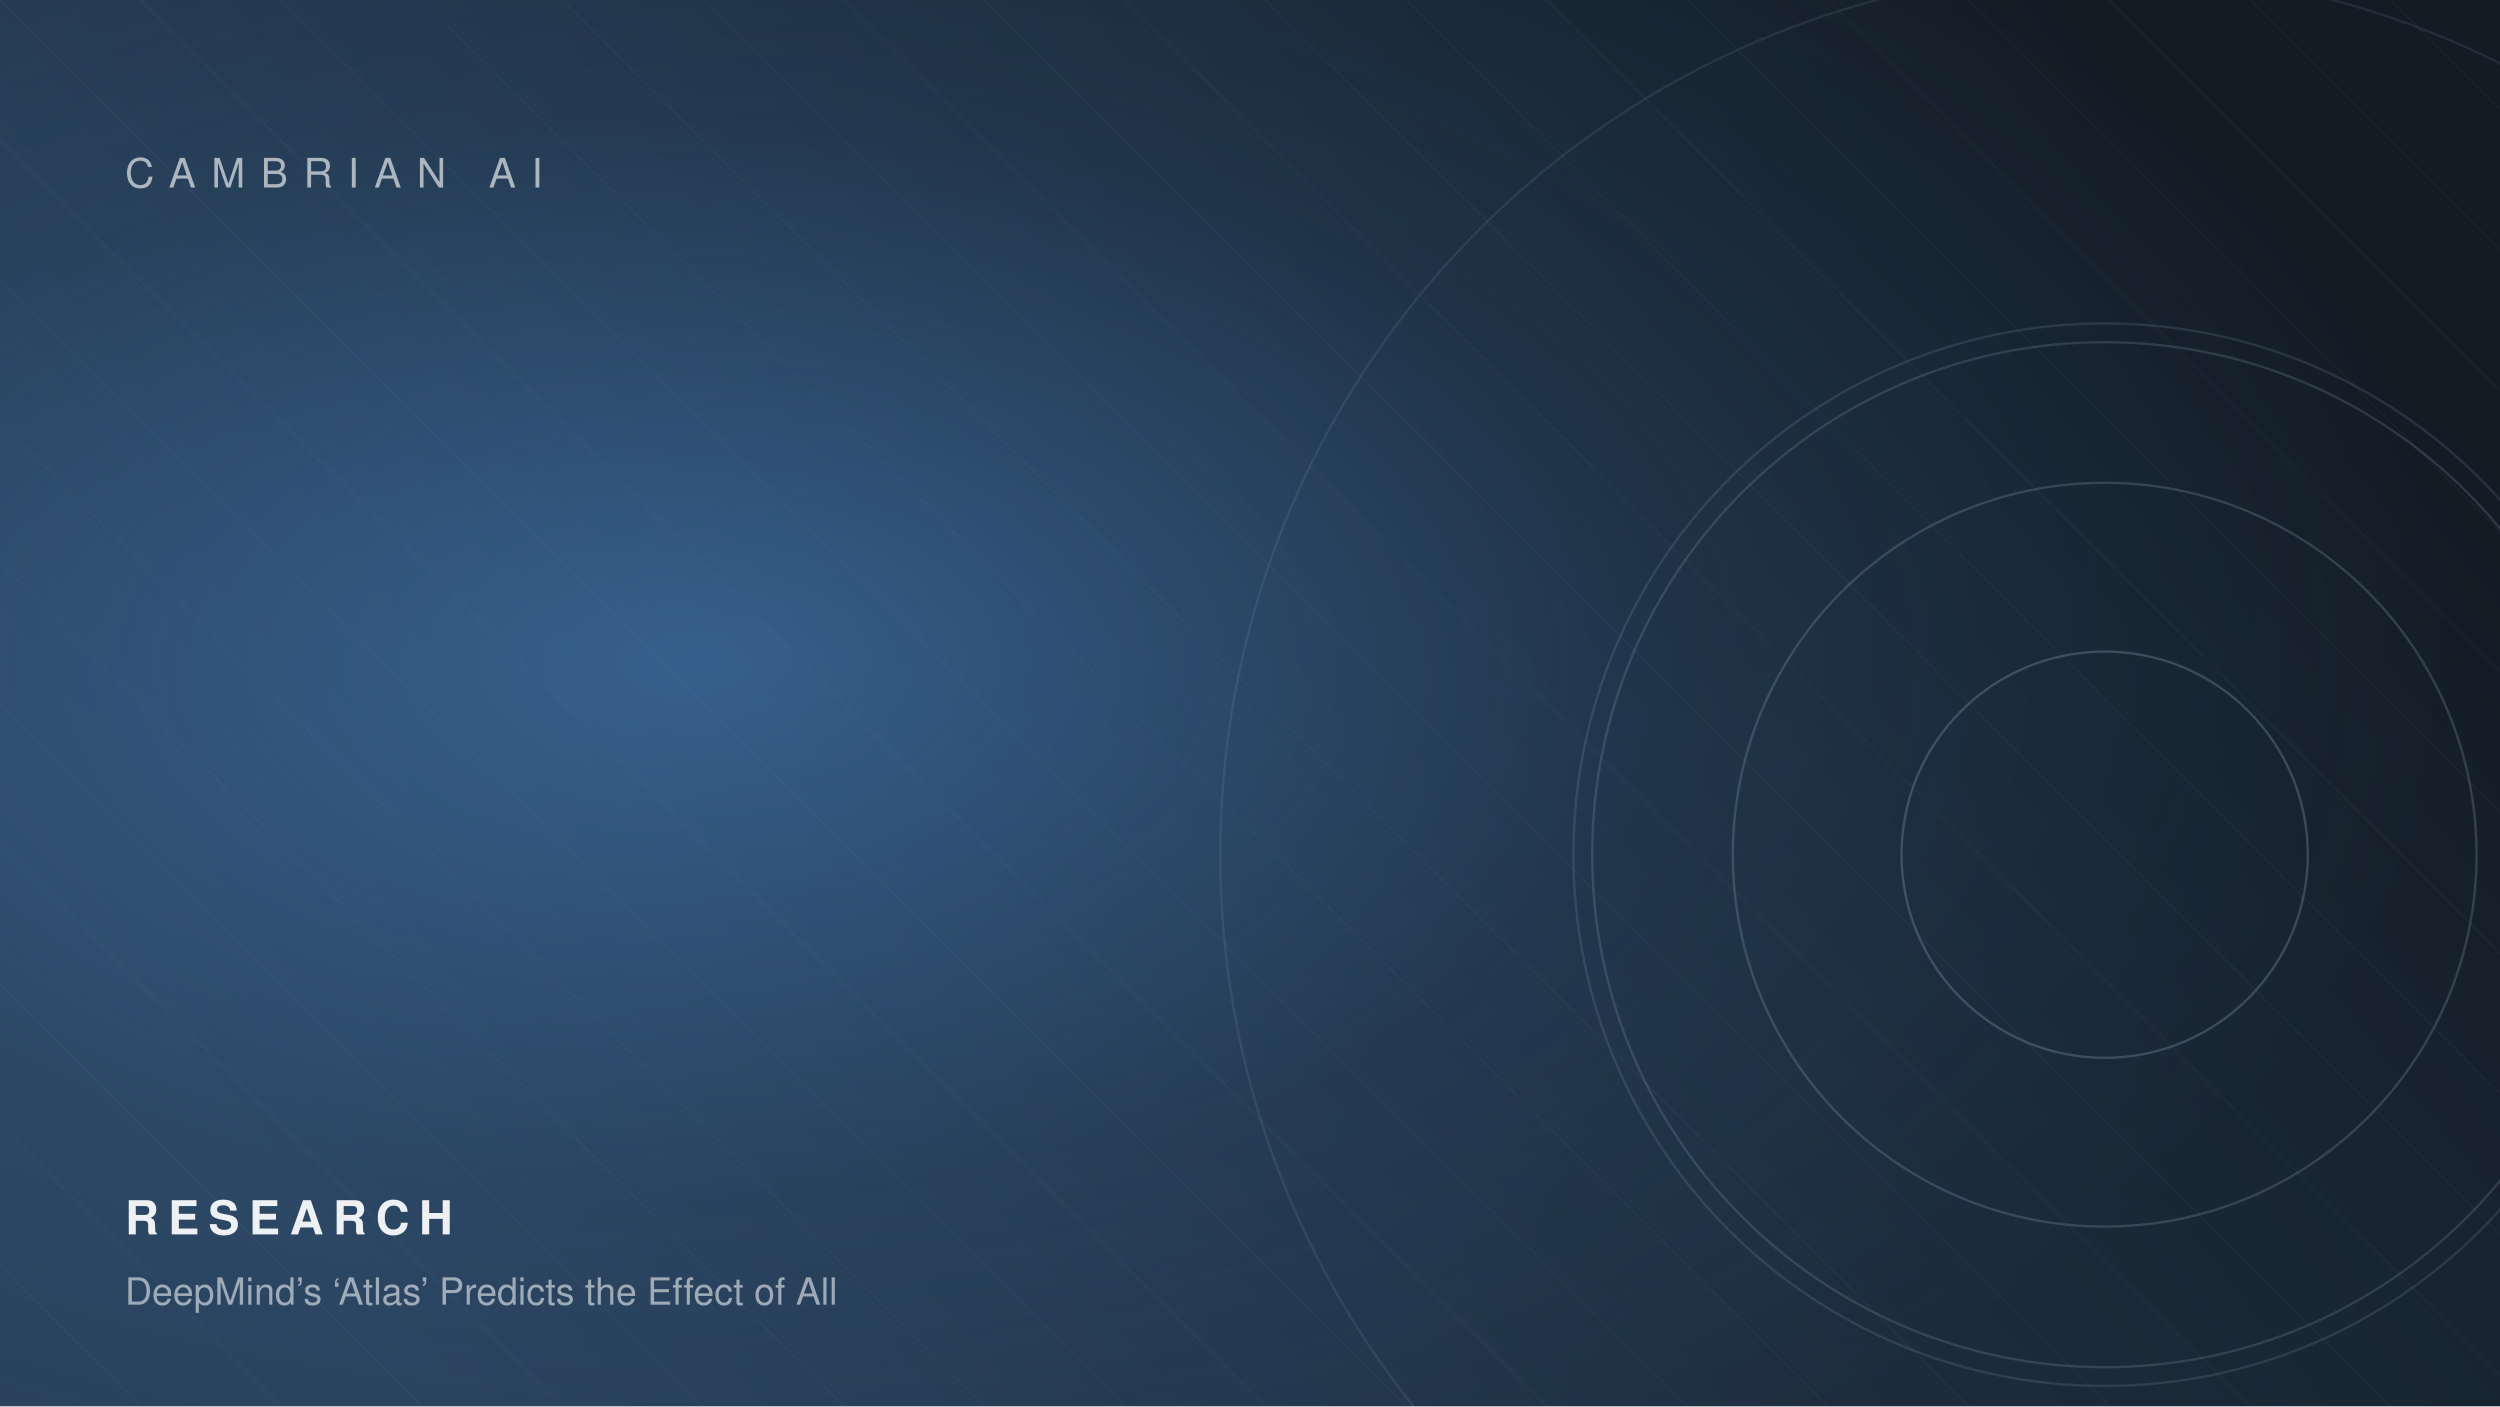
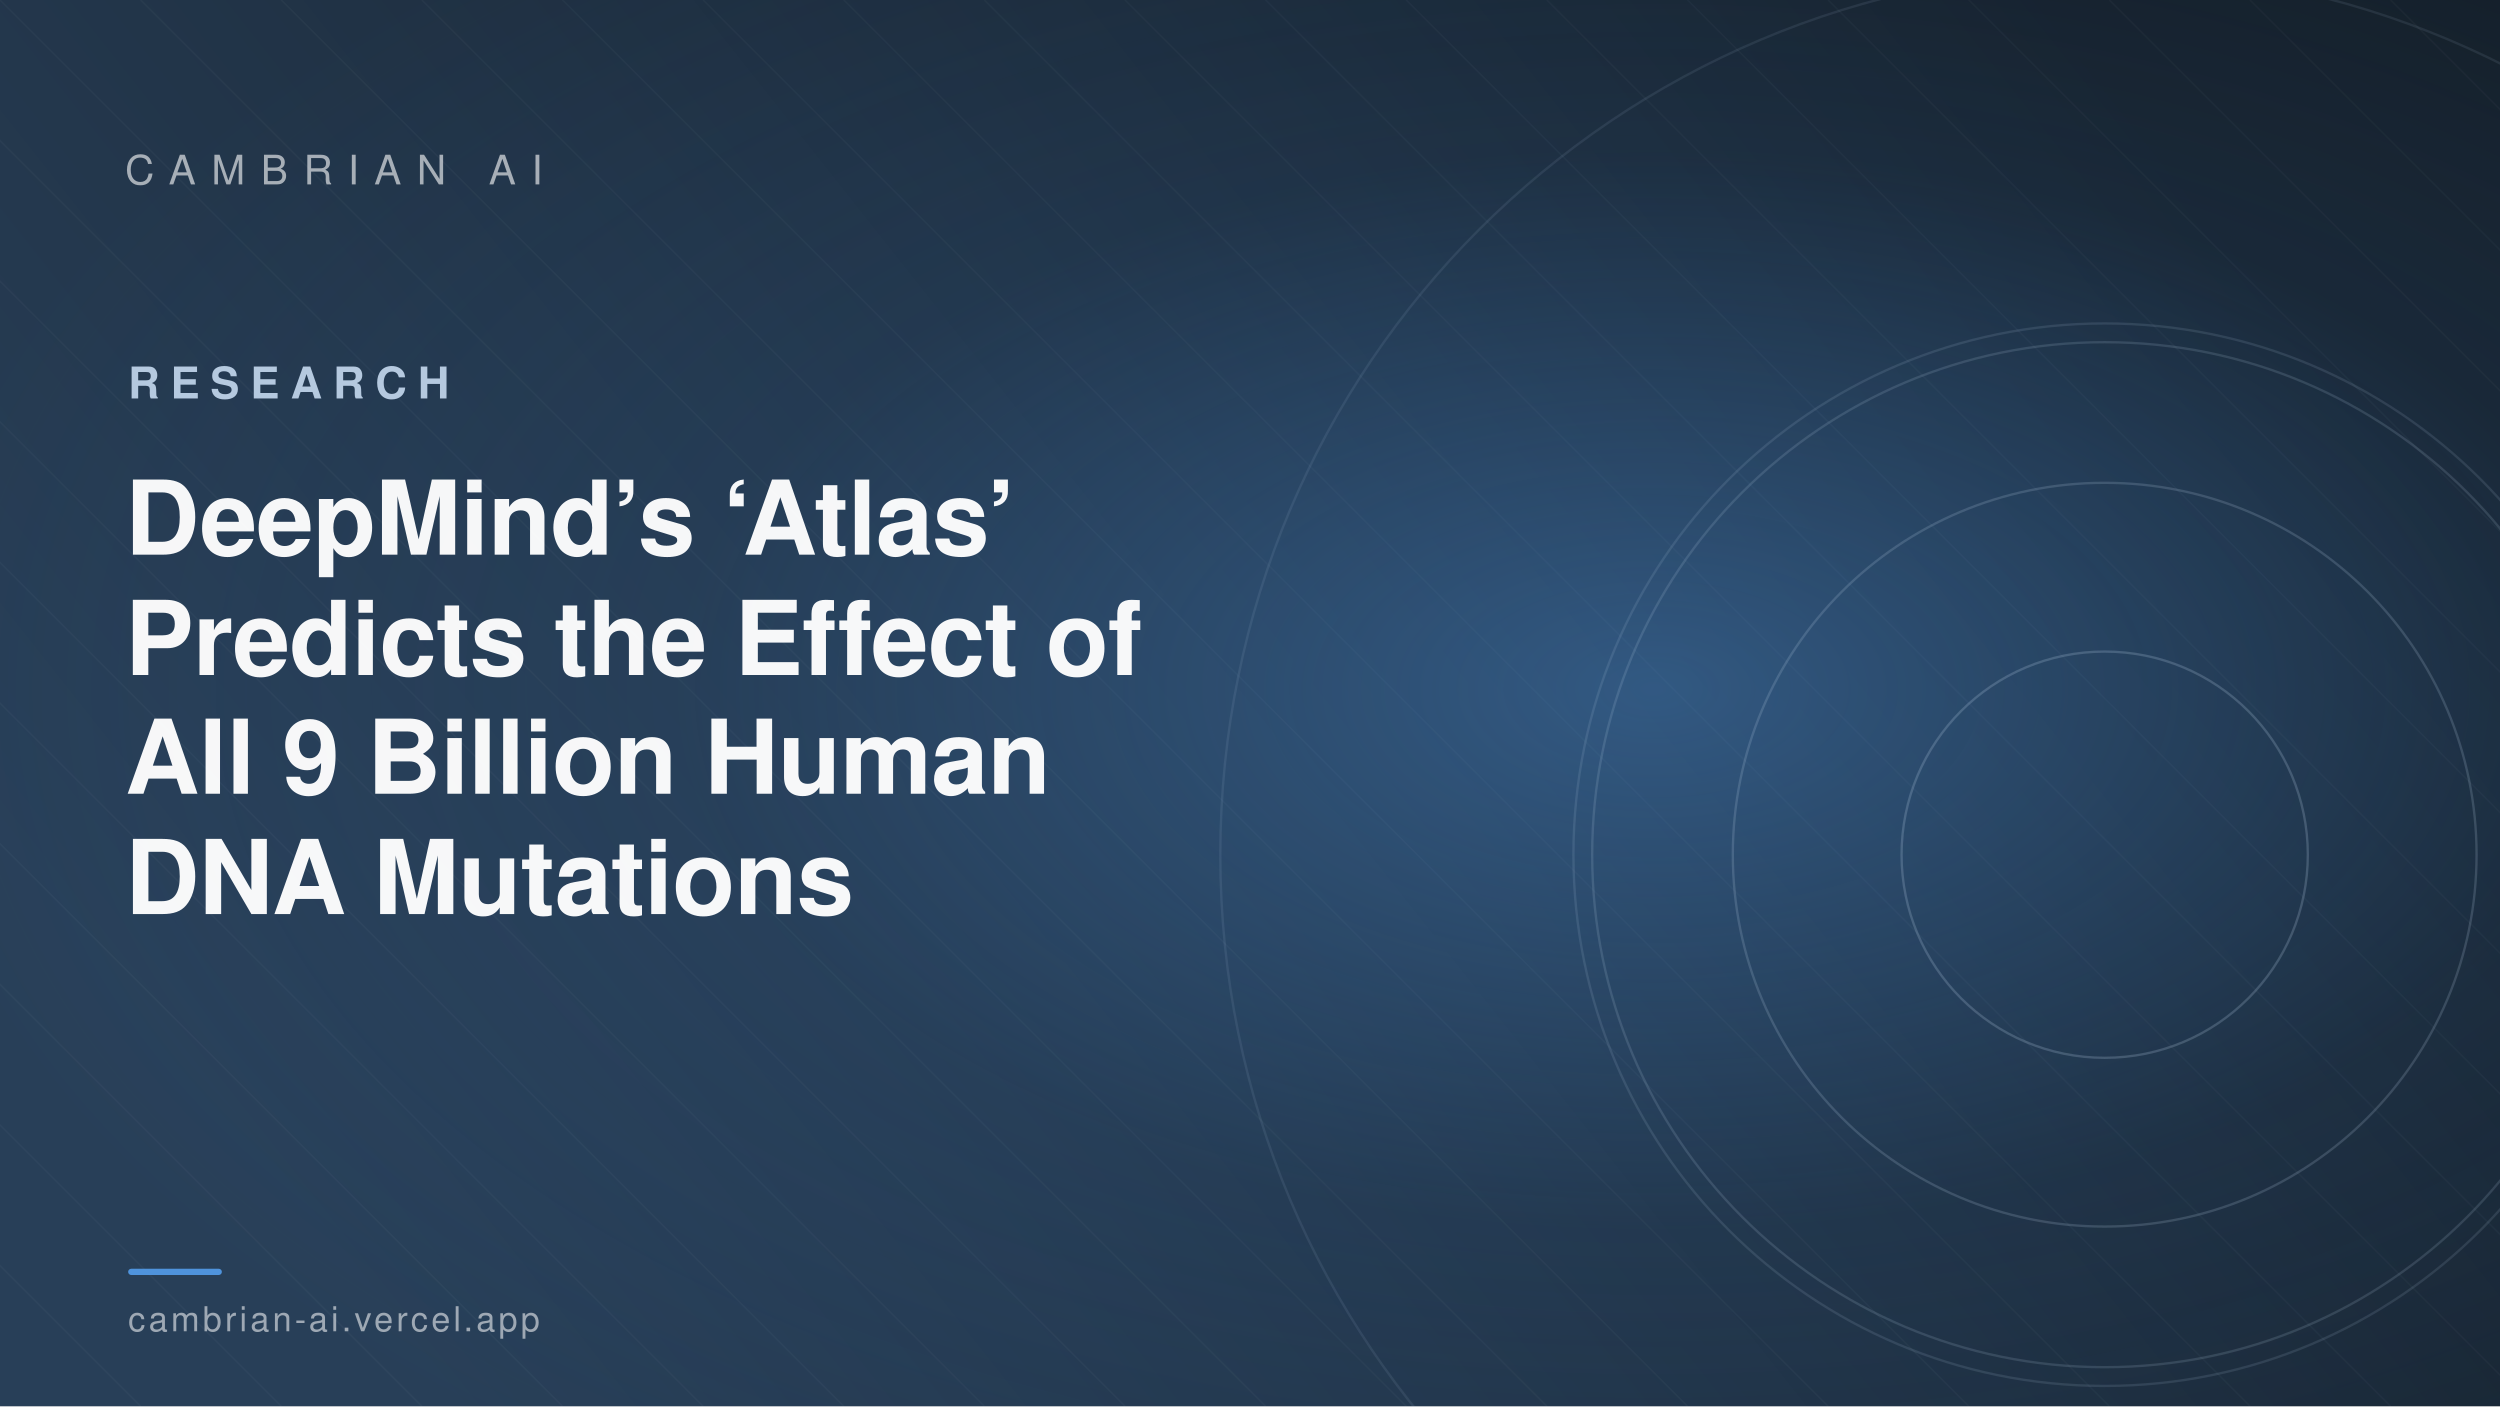
<svg xmlns="http://www.w3.org/2000/svg" width="1600" height="900" viewBox="0 0 1600 900" role="img" aria-label="DeepMind’s ‘Atlas’ Predicts the Effect of All 9 Billion Human DNA Mutations">
  <defs>
    <linearGradient id="bg" gradientTransform="rotate(156 0.5 0.5)">
      <stop offset="0" stop-color="hsl(211, 32%, 11%)" />
      <stop offset="1" stop-color="hsl(211, 38%, 25%)" />
    </linearGradient>
-     <radialGradient id="glow" cx="28%" cy="47%" r="70%">
+     <radialGradient id="glow" cx="66%" cy="49%" r="70%">
      <stop offset="0" stop-color="hsl(211, 78%, 62%)" stop-opacity="0.42" />
      <stop offset="55%" stop-color="hsl(211, 78%, 62%)" stop-opacity="0.10" />
      <stop offset="100%" stop-color="hsl(211, 78%, 62%)" stop-opacity="0" />
    </radialGradient>
  </defs>
  <rect width="1600" height="900" fill="url(#bg)" />
  <g>
    <line x1="-900" y1="0" x2="0" y2="900" stroke="#ffffff" stroke-width="1" opacity="0.03" />
    <line x1="-810" y1="0" x2="90" y2="900" stroke="#ffffff" stroke-width="1" opacity="0.03" />
    <line x1="-720" y1="0" x2="180" y2="900" stroke="#ffffff" stroke-width="1" opacity="0.03" />
    <line x1="-630" y1="0" x2="270" y2="900" stroke="#ffffff" stroke-width="1" opacity="0.03" />
    <line x1="-540" y1="0" x2="360" y2="900" stroke="#ffffff" stroke-width="1" opacity="0.03" />
    <line x1="-450" y1="0" x2="450" y2="900" stroke="#ffffff" stroke-width="1" opacity="0.03" />
    <line x1="-360" y1="0" x2="540" y2="900" stroke="#ffffff" stroke-width="1" opacity="0.03" />
    <line x1="-270" y1="0" x2="630" y2="900" stroke="#ffffff" stroke-width="1" opacity="0.03" />
    <line x1="-180" y1="0" x2="720" y2="900" stroke="#ffffff" stroke-width="1" opacity="0.03" />
    <line x1="-90" y1="0" x2="810" y2="900" stroke="#ffffff" stroke-width="1" opacity="0.03" />
    <line x1="0" y1="0" x2="900" y2="900" stroke="#ffffff" stroke-width="1" opacity="0.03" />
    <line x1="90" y1="0" x2="990" y2="900" stroke="#ffffff" stroke-width="1" opacity="0.03" />
    <line x1="180" y1="0" x2="1080" y2="900" stroke="#ffffff" stroke-width="1" opacity="0.03" />
    <line x1="270" y1="0" x2="1170" y2="900" stroke="#ffffff" stroke-width="1" opacity="0.03" />
    <line x1="360" y1="0" x2="1260" y2="900" stroke="#ffffff" stroke-width="1" opacity="0.03" />
    <line x1="450" y1="0" x2="1350" y2="900" stroke="#ffffff" stroke-width="1" opacity="0.03" />
    <line x1="540" y1="0" x2="1440" y2="900" stroke="#ffffff" stroke-width="1" opacity="0.03" />
    <line x1="630" y1="0" x2="1530" y2="900" stroke="#ffffff" stroke-width="1" opacity="0.03" />
    <line x1="720" y1="0" x2="1620" y2="900" stroke="#ffffff" stroke-width="1" opacity="0.03" />
    <line x1="810" y1="0" x2="1710" y2="900" stroke="#ffffff" stroke-width="1" opacity="0.03" />
    <line x1="900" y1="0" x2="1800" y2="900" stroke="#ffffff" stroke-width="1" opacity="0.03" />
    <line x1="990" y1="0" x2="1890" y2="900" stroke="#ffffff" stroke-width="1" opacity="0.03" />
    <line x1="1080" y1="0" x2="1980" y2="900" stroke="#ffffff" stroke-width="1" opacity="0.03" />
    <line x1="1170" y1="0" x2="2070" y2="900" stroke="#ffffff" stroke-width="1" opacity="0.03" />
    <line x1="1260" y1="0" x2="2160" y2="900" stroke="#ffffff" stroke-width="1" opacity="0.03" />
    <line x1="1350" y1="0" x2="2250" y2="900" stroke="#ffffff" stroke-width="1" opacity="0.03" />
    <line x1="1440" y1="0" x2="2340" y2="900" stroke="#ffffff" stroke-width="1" opacity="0.03" />
    <line x1="1530" y1="0" x2="2430" y2="900" stroke="#ffffff" stroke-width="1" opacity="0.03" />
  </g>
  <rect width="1600" height="900" fill="url(#glow)" />
  <g>
    <circle cx="1347" cy="547" r="130" fill="none" stroke="hsl(211, 45%, 82%)" stroke-width="1.5" opacity="0.22" />
    <circle cx="1347" cy="547" r="238" fill="none" stroke="hsl(211, 45%, 82%)" stroke-width="1.5" opacity="0.19" />
    <circle cx="1347" cy="547" r="328" fill="none" stroke="hsl(211, 45%, 82%)" stroke-width="1.5" opacity="0.16" />
    <circle cx="1347" cy="547" r="340" fill="none" stroke="hsl(211, 45%, 82%)" stroke-width="1.5" opacity="0.13" />
    <circle cx="1347" cy="547" r="566" fill="none" stroke="hsl(211, 45%, 82%)" stroke-width="1.5" opacity="0.10" />
  </g>
-   <text x="80" y="120" font-family="Helvetica, Arial, sans-serif" font-size="26" letter-spacing="10" fill="#ffffff" opacity="0.62">CAMBRIAN AI</text>
-   <text x="80" y="790" font-family="Helvetica, Arial, sans-serif" font-size="30" font-weight="700" letter-spacing="6" fill="#ffffff" opacity="0.92">RESEARCH</text>
-   <text x="80" y="835" font-family="Helvetica, Arial, sans-serif" font-size="24" fill="#ffffff" opacity="0.55">DeepMind’s ‘Atlas’ Predicts the Effect of All </text>
+   <text x="80" y="118" font-family="Helvetica, Arial, sans-serif" font-size="26" letter-spacing="10" fill="#ffffff" opacity="0.60">CAMBRIAN AI</text>
+   <text x="82" y="255" font-family="Helvetica, Arial, sans-serif" font-size="28" font-weight="700" letter-spacing="7" fill="hsl(211, 45%, 82%)" opacity="0.95">RESEARCH</text>
+   <text x="80" y="355" font-family="Helvetica, Arial, sans-serif" font-size="66" font-weight="600" letter-spacing="-0.5" fill="#ffffff" opacity="0.96">DeepMind’s ‘Atlas’</text>
+   <text x="80" y="432" font-family="Helvetica, Arial, sans-serif" font-size="66" font-weight="600" letter-spacing="-0.5" fill="#ffffff" opacity="0.96">Predicts the Effect of</text>
+   <text x="80" y="508" font-family="Helvetica, Arial, sans-serif" font-size="66" font-weight="600" letter-spacing="-0.5" fill="#ffffff" opacity="0.96">All 9 Billion Human</text>
+   <text x="80" y="585" font-family="Helvetica, Arial, sans-serif" font-size="66" font-weight="600" letter-spacing="-0.5" fill="#ffffff" opacity="0.96">DNA Mutations</text>
+   <rect x="82" y="812" width="60" height="4" rx="2" fill="hsl(211, 78%, 62%)" opacity="0.9" />
+   <text x="82" y="852" font-family="Helvetica, Arial, sans-serif" font-size="22" letter-spacing="2" fill="#ffffff" opacity="0.55">cambrian-ai.vercel.app</text>
</svg>
